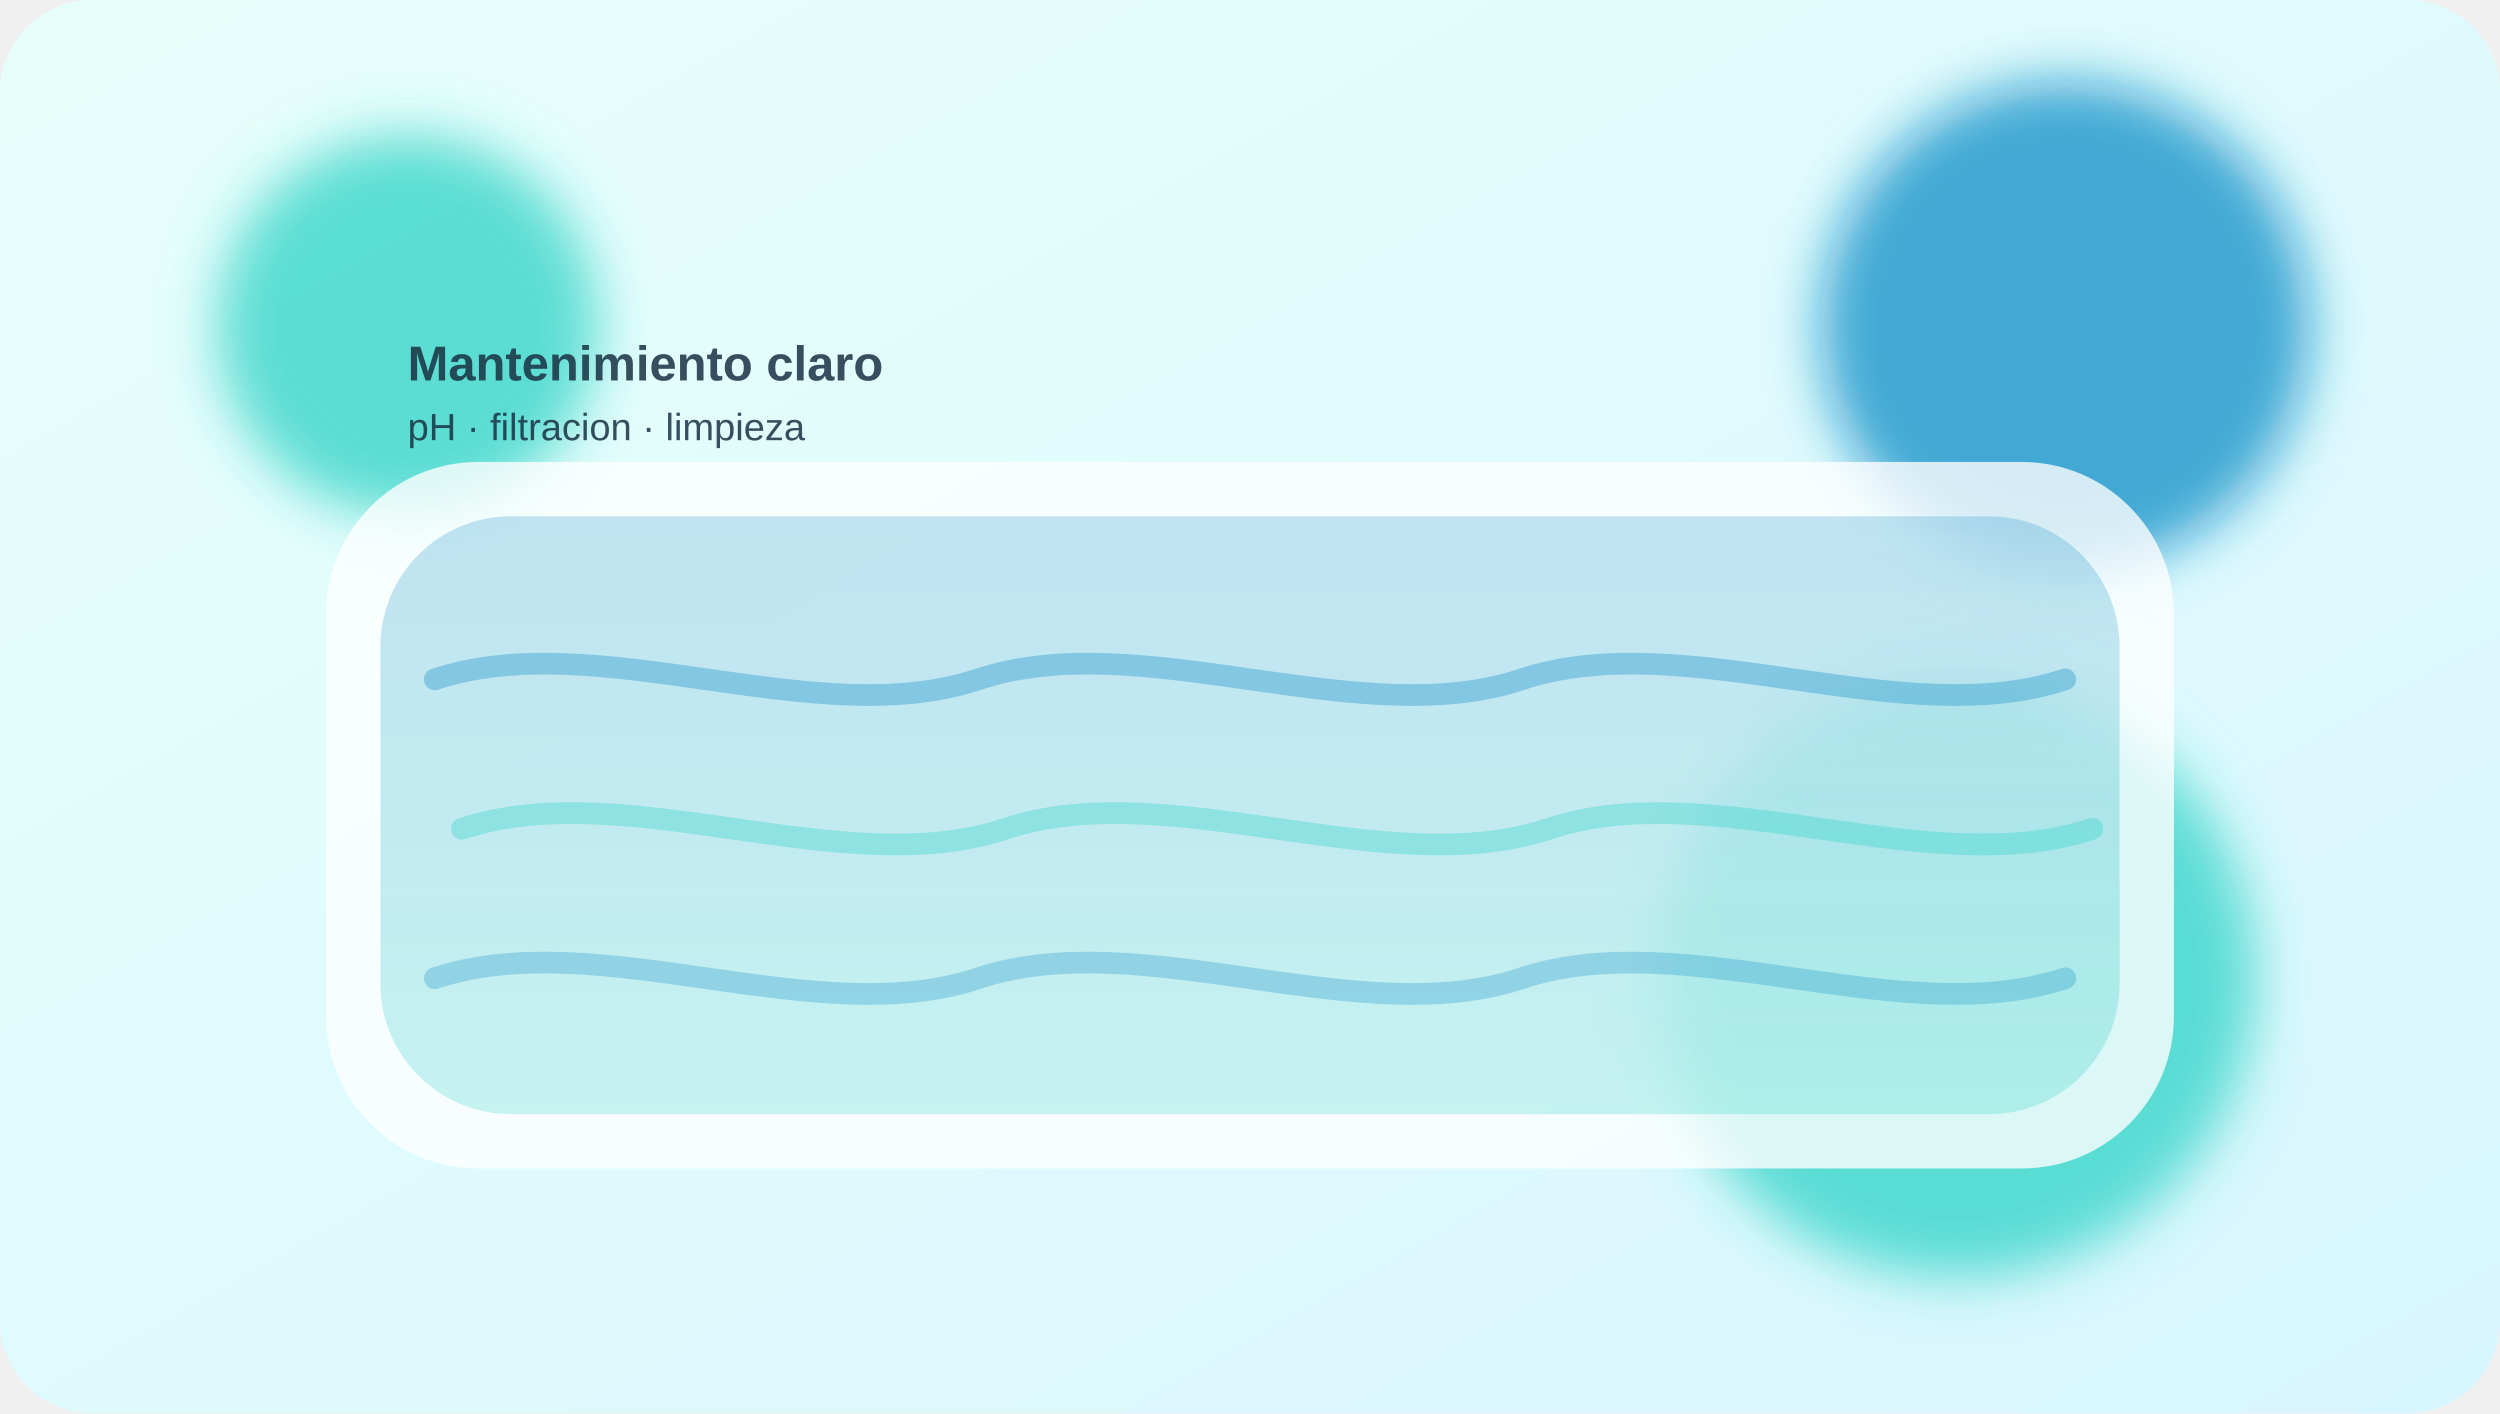
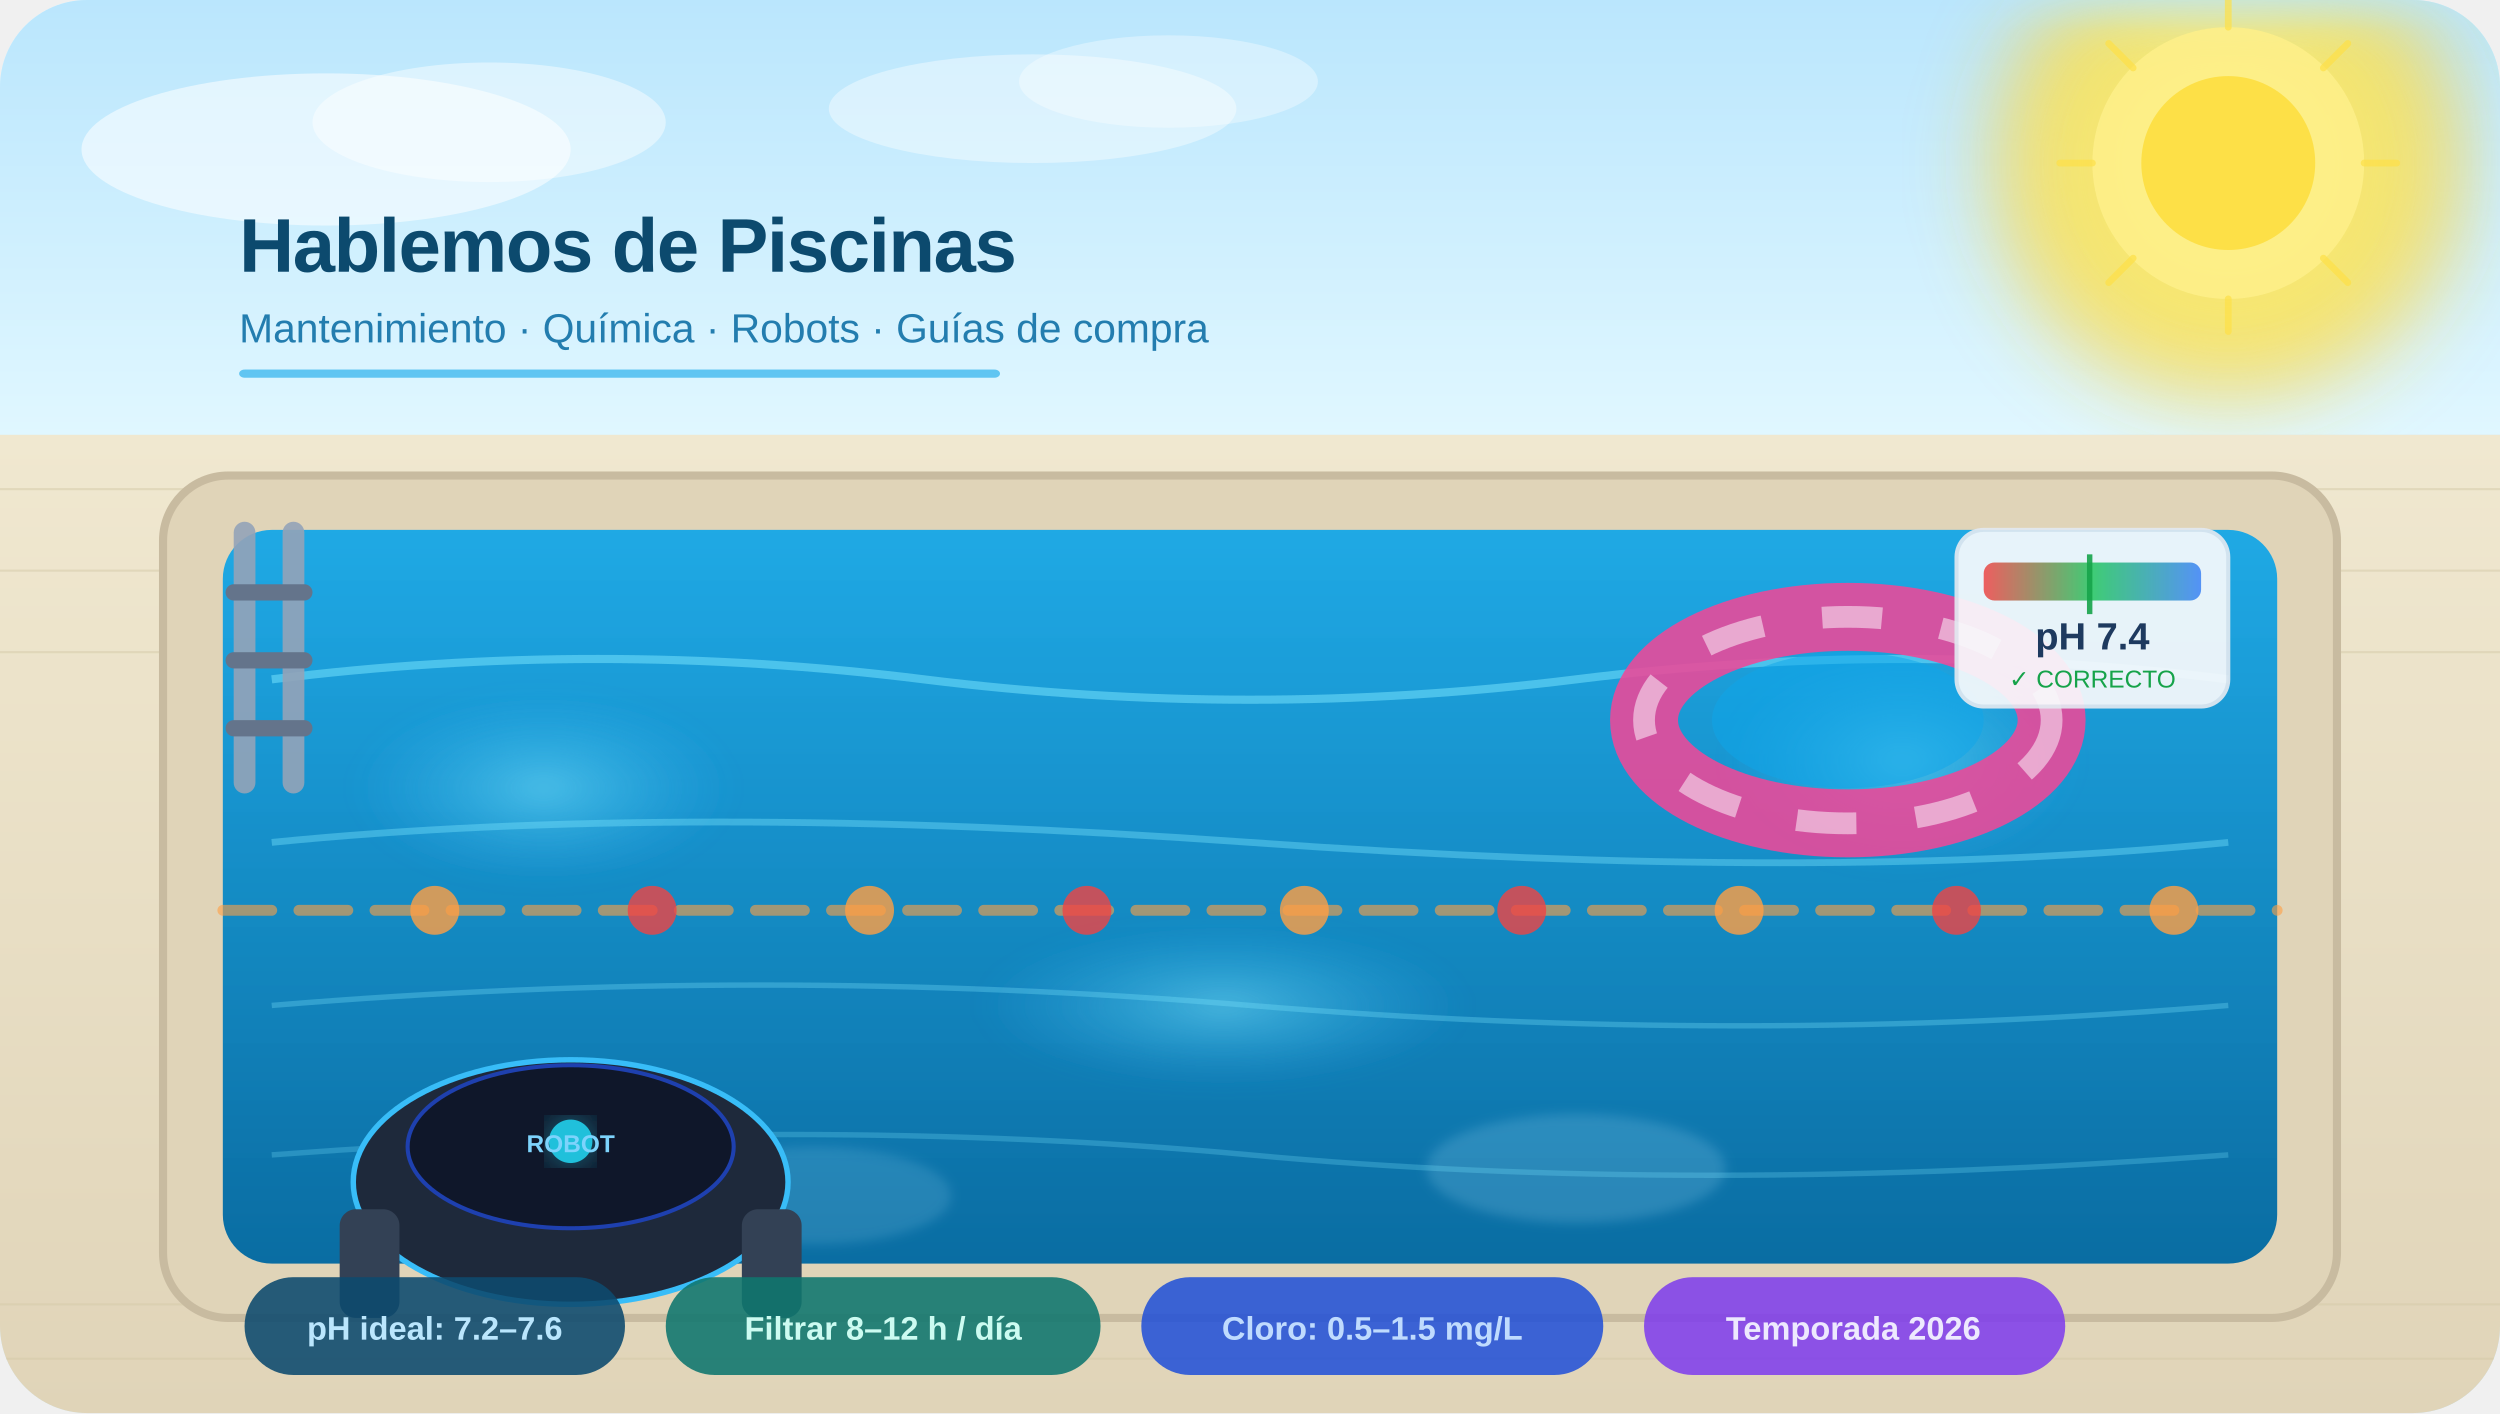
- <svg xmlns="http://www.w3.org/2000/svg" width="920" height="520" viewBox="0 0 920 520" role="img" aria-label="Piscina y agua">
+ <svg xmlns="http://www.w3.org/2000/svg" width="920" height="520" viewBox="0 0 920 520" role="img" aria-label="Guía completa de mantenimiento de piscinas — agua cristalina toda la temporada">
  <defs>
-     <linearGradient id="bg" x1="0" y1="0" x2="1" y2="1">
-       <stop offset="0" stop-color="#e7fffb" />
-       <stop offset="1" stop-color="#d8f6ff" />
+     <linearGradient id="heroBg" x1="0" y1="0" x2="1" y2="1">
+       <stop offset="0" stop-color="#e0f7ff" />
+       <stop offset="1" stop-color="#cce8fa" />
    </linearGradient>
-     <linearGradient id="water" x1="0" y1="0" x2="0" y2="1">
-       <stop offset="0" stop-color="#0f8ec7" stop-opacity="0.24" />
-       <stop offset="1" stop-color="#2ed3c6" stop-opacity="0.26" />
+     <linearGradient id="heroSky" x1="0" y1="0" x2="0" y2="1">
+       <stop offset="0" stop-color="#bae6fd" />
+       <stop offset="1" stop-color="#e0f7ff" />
    </linearGradient>
-     <filter id="soft" x="-20%" y="-20%" width="140%" height="140%">
-       <feGaussianBlur stdDeviation="10" />
+     <linearGradient id="heroWater" x1="0" y1="0" x2="0" y2="1">
+       <stop offset="0" stop-color="#0ea5e9" stop-opacity="0.92" />
+       <stop offset="1" stop-color="#0369a1" stop-opacity="0.97" />
+     </linearGradient>
+     <linearGradient id="heroDeck" x1="0" y1="0" x2="0" y2="1">
+       <stop offset="0" stop-color="#f0e8d0" />
+       <stop offset="1" stop-color="#e0d4b8" />
+     </linearGradient>
+     <radialGradient id="sunHero" cx="50%" cy="50%" r="50%">
+       <stop offset="0" stop-color="#fef08a" stop-opacity="1" />
+       <stop offset="70%" stop-color="#fde047" stop-opacity="0.8" />
+       <stop offset="100%" stop-color="#fbbf24" stop-opacity="0" />
+     </radialGradient>
+     <radialGradient id="causticA" cx="50%" cy="50%" r="50%">
+       <stop offset="0" stop-color="#7de8ff" stop-opacity="0.5" />
+       <stop offset="1" stop-color="#38bdf8" stop-opacity="0" />
+     </radialGradient>
+     <filter id="heroSoft">
+       <feGaussianBlur stdDeviation="12" />
    </filter>
+     <filter id="heroBlur4">
+       <feGaussianBlur stdDeviation="4" />
+     </filter>
+     <filter id="heroBlur2">
+       <feGaussianBlur stdDeviation="2" />
+     </filter>
+     <filter id="heroGlow">
+       <feGaussianBlur stdDeviation="8" result="b" />
+       <feMerge>
+         <feMergeNode in="b" />
+         <feMergeNode in="SourceGraphic" />
+       </feMerge>
+     </filter>
+     <clipPath id="heroClip">
+       <rect x="0" y="0" width="920" height="520" rx="32" />
+     </clipPath>
  </defs>
-   <rect x="0" y="0" width="920" height="520" rx="34" fill="url(#bg)" />
-   <g opacity="0.75">
-     <circle cx="150" cy="120" r="70" fill="#2ed3c6" filter="url(#soft)" />
-     <circle cx="760" cy="120" r="90" fill="#0f8ec7" filter="url(#soft)" />
-     <circle cx="720" cy="360" r="110" fill="#2ed3c6" filter="url(#soft)" />
-   </g>
-   <g>
-     <rect x="120" y="170" width="680" height="260" rx="56" fill="#ffffff" opacity="0.78" />
-     <rect x="140" y="190" width="640" height="220" rx="48" fill="url(#water)" />
-     <path d="M160 250 C 220 230, 300 270, 360 250 C 420 230, 500 270, 560 250 C 620 230, 700 270, 760 250" fill="none" stroke="#0f8ec7" stroke-opacity="0.35" stroke-width="8" stroke-linecap="round" />
-     <path d="M170 305 C 230 285, 310 325, 370 305 C 430 285, 510 325, 570 305 C 630 285, 710 325, 770 305" fill="none" stroke="#2ed3c6" stroke-opacity="0.35" stroke-width="8" stroke-linecap="round" />
-     <path d="M160 360 C 220 340, 300 380, 360 360 C 420 340, 500 380, 560 360 C 620 340, 700 380, 760 360" fill="none" stroke="#0f8ec7" stroke-opacity="0.28" stroke-width="8" stroke-linecap="round" />
-   </g>
-   <g fill="#173042" opacity="0.85">
-     <text x="150" y="140" font-family="Segoe UI, Arial, sans-serif" font-size="18" font-weight="700">Mantenimiento claro</text>
-     <text x="150" y="162" font-family="Segoe UI, Arial, sans-serif" font-size="14">pH · filtracion · limpieza</text>
+   <rect x="0" y="0" width="920" height="520" rx="32" fill="url(#heroBg)" />
+   <g clip-path="url(#heroClip)">
+     <rect x="0" y="0" width="920" height="160" fill="url(#heroSky)" />
+     <circle cx="820" cy="60" r="100" fill="url(#sunHero)" filter="url(#heroSoft)" />
+     <circle cx="820" cy="60" r="50" fill="#fef08a" opacity="0.85" />
+     <circle cx="820" cy="60" r="32" fill="#fde047" />
+     <g stroke="#fde047" stroke-width="2.5" stroke-linecap="round" opacity="0.7">
+       <line x1="820" y1="10" x2="820" y2="-2" />
+       <line x1="820" y1="110" x2="820" y2="122" />
+       <line x1="770" y1="60" x2="758" y2="60" />
+       <line x1="870" y1="60" x2="882" y2="60" />
+       <line x1="785" y1="25" x2="776" y2="16" />
+       <line x1="855" y1="95" x2="864" y2="104" />
+       <line x1="855" y1="25" x2="864" y2="16" />
+       <line x1="785" y1="95" x2="776" y2="104" />
+     </g>
+     <ellipse cx="120" cy="55" rx="90" ry="28" fill="#ffffff" opacity="0.55" />
+     <ellipse cx="180" cy="45" rx="65" ry="22" fill="#ffffff" opacity="0.45" />
+     <ellipse cx="380" cy="40" rx="75" ry="20" fill="#ffffff" opacity="0.4" />
+     <ellipse cx="430" cy="30" rx="55" ry="17" fill="#ffffff" opacity="0.35" />
+     <rect x="0" y="160" width="920" height="360" fill="url(#heroDeck)" />
+     <g stroke="#d4c9a8" stroke-width="0.8" opacity="0.5">
+       <line x1="0" y1="180" x2="920" y2="180" />
+       <line x1="0" y1="210" x2="920" y2="210" />
+       <line x1="0" y1="240" x2="920" y2="240" />
+       <line x1="0" y1="480" x2="920" y2="480" />
+       <line x1="0" y1="500" x2="920" y2="500" />
+     </g>
+     <rect x="60" y="175" width="800" height="310" rx="24" fill="#e0d4b8" stroke="#c8bba0" stroke-width="3" />
+     <rect x="82" y="195" width="756" height="270" rx="18" fill="url(#heroWater)" />
+     <ellipse cx="200" cy="290" rx="70" ry="35" fill="url(#causticA)" filter="url(#heroBlur4)" />
+     <ellipse cx="450" cy="370" rx="90" ry="30" fill="url(#causticA)" filter="url(#heroBlur4)" />
+     <ellipse cx="700" cy="280" rx="65" ry="40" fill="url(#causticA)" filter="url(#heroBlur4)" />
+     <ellipse cx="580" cy="430" rx="55" ry="20" fill="#b3e8ff" opacity="0.18" filter="url(#heroBlur2)" />
+     <ellipse cx="300" cy="440" rx="50" ry="18" fill="#b3e8ff" opacity="0.15" filter="url(#heroBlur2)" />
+     <path d="M100 250 Q 220 235, 340 250 Q 460 265, 580 250 Q 700 235, 820 250" fill="none" stroke="#7de8ff" stroke-width="3" stroke-opacity="0.5" />
+     <path d="M100 310 Q 250 295, 460 310 Q 670 325, 820 310" fill="none" stroke="#7de8ff" stroke-width="2.5" stroke-opacity="0.38" />
+     <path d="M100 370 Q 280 355, 460 370 Q 640 385, 820 370" fill="none" stroke="#7de8ff" stroke-width="2" stroke-opacity="0.3" />
+     <path d="M100 425 Q 300 410, 460 425 Q 620 440, 820 425" fill="none" stroke="#7de8ff" stroke-width="2" stroke-opacity="0.25" />
+     <line x1="82" y1="335" x2="838" y2="335" stroke="#ff9f43" stroke-width="4" stroke-dasharray="18,10" stroke-linecap="round" opacity="0.6" />
+     <g opacity="0.8">
+       <circle cx="160" cy="335" r="9" fill="#ff9f43" />
+       <circle cx="240" cy="335" r="9" fill="#ef4444" />
+       <circle cx="320" cy="335" r="9" fill="#ff9f43" />
+       <circle cx="400" cy="335" r="9" fill="#ef4444" />
+       <circle cx="480" cy="335" r="9" fill="#ff9f43" />
+       <circle cx="560" cy="335" r="9" fill="#ef4444" />
+       <circle cx="640" cy="335" r="9" fill="#ff9f43" />
+       <circle cx="720" cy="335" r="9" fill="#ef4444" />
+       <circle cx="800" cy="335" r="9" fill="#ff9f43" />
+     </g>
+     <ellipse cx="680" cy="265" rx="75" ry="38" fill="none" stroke="#ec4899" stroke-width="25" opacity="0.88" />
+     <ellipse cx="680" cy="265" rx="75" ry="38" fill="none" stroke="#ffffff" stroke-width="8" stroke-dasharray="22,22" opacity="0.5" />
+     <ellipse cx="680" cy="265" rx="50" ry="25" fill="#0ea5e9" opacity="0.5" />
+     <g transform="translate(120, 380)">
+       <ellipse cx="90" cy="55" rx="80" ry="45" fill="#1e293b" stroke="#38bdf8" stroke-width="2" />
+       <ellipse cx="90" cy="42" rx="60" ry="30" fill="#0f172a" stroke="#1e40af" stroke-width="1.5" />
+       <circle cx="90" cy="40" r="8" fill="#22d3ee" filter="url(#heroGlow)" opacity="0.9" />
+       <rect x="5" y="65" width="22" height="40" rx="6" fill="#334155" />
+       <rect x="153" y="65" width="22" height="40" rx="6" fill="#334155" />
+       <text x="90" y="44" font-family="Segoe UI, Arial, sans-serif" font-size="9" fill="#7dd3fc" text-anchor="middle" font-weight="700">ROBOT</text>
+     </g>
+     <rect x="86" y="192" width="8" height="100" rx="4" fill="#94a3b8" opacity="0.9" />
+     <rect x="104" y="192" width="8" height="100" rx="4" fill="#94a3b8" opacity="0.9" />
+     <rect x="83" y="215" width="32" height="6" rx="3" fill="#64748b" />
+     <rect x="83" y="240" width="32" height="6" rx="3" fill="#64748b" />
+     <rect x="83" y="265" width="32" height="6" rx="3" fill="#64748b" />
+     <g transform="translate(720, 195)">
+       <rect x="0" y="0" width="100" height="65" rx="10" fill="#f8fafc" stroke="#e2e8f0" stroke-width="1.5" opacity="0.92" />
+       <defs>
+         <linearGradient id="miniPh" x1="0" y1="0" x2="1" y2="0">
+           <stop offset="0%" stop-color="#ef4444" />
+           <stop offset="50%" stop-color="#22c55e" />
+           <stop offset="100%" stop-color="#3b82f6" />
+         </linearGradient>
+       </defs>
+       <rect x="10" y="12" width="80" height="14" rx="4" fill="url(#miniPh)" opacity="0.85" />
+       <rect x="48" y="9" width="2" height="22" fill="#16a34a" opacity="0.9" />
+       <text x="50" y="44" font-family="Segoe UI, Arial, sans-serif" font-size="14" font-weight="800" fill="#1e3a5f" text-anchor="middle">pH 7.4</text>
+       <text x="50" y="58" font-family="Segoe UI, Arial, sans-serif" font-size="9" fill="#16a34a" text-anchor="middle">✓ CORRECTO</text>
+     </g>
+     <rect x="68" y="460" width="784" height="0" rx="12" />
+     <text x="88" y="100" font-family="Segoe UI, Arial, sans-serif" font-size="28" font-weight="800" fill="#0c4a6e" letter-spacing="-0.5">Hablemos de Piscinas</text>
+     <text x="88" y="126" font-family="Segoe UI, Arial, sans-serif" font-size="15" fill="#0369a1" opacity="0.85">Mantenimiento · Química · Robots · Guías de compra</text>
+     <rect x="88" y="136" width="280" height="3" rx="2" fill="#0ea5e9" opacity="0.6" />
+     <rect x="90" y="470" width="140" height="36" rx="18" fill="#0c4a6e" opacity="0.88" />
+     <text x="160" y="493" font-family="Segoe UI, Arial, sans-serif" font-size="12" font-weight="700" fill="#bae6fd" text-anchor="middle">pH ideal: 7.2–7.6</text>
+     <rect x="245" y="470" width="160" height="36" rx="18" fill="#0f766e" opacity="0.88" />
+     <text x="325" y="493" font-family="Segoe UI, Arial, sans-serif" font-size="12" font-weight="700" fill="#ccfbf1" text-anchor="middle">Filtrar 8–12 h / día</text>
+     <rect x="420" y="470" width="170" height="36" rx="18" fill="#1d4ed8" opacity="0.85" />
+     <text x="505" y="493" font-family="Segoe UI, Arial, sans-serif" font-size="12" font-weight="700" fill="#bfdbfe" text-anchor="middle">Cloro: 0.5–1.5 mg/L</text>
+     <rect x="605" y="470" width="155" height="36" rx="18" fill="#7c3aed" opacity="0.85" />
+     <text x="682" y="493" font-family="Segoe UI, Arial, sans-serif" font-size="12" font-weight="700" fill="#ede9fe" text-anchor="middle">Temporada 2026</text>
  </g>
</svg>
